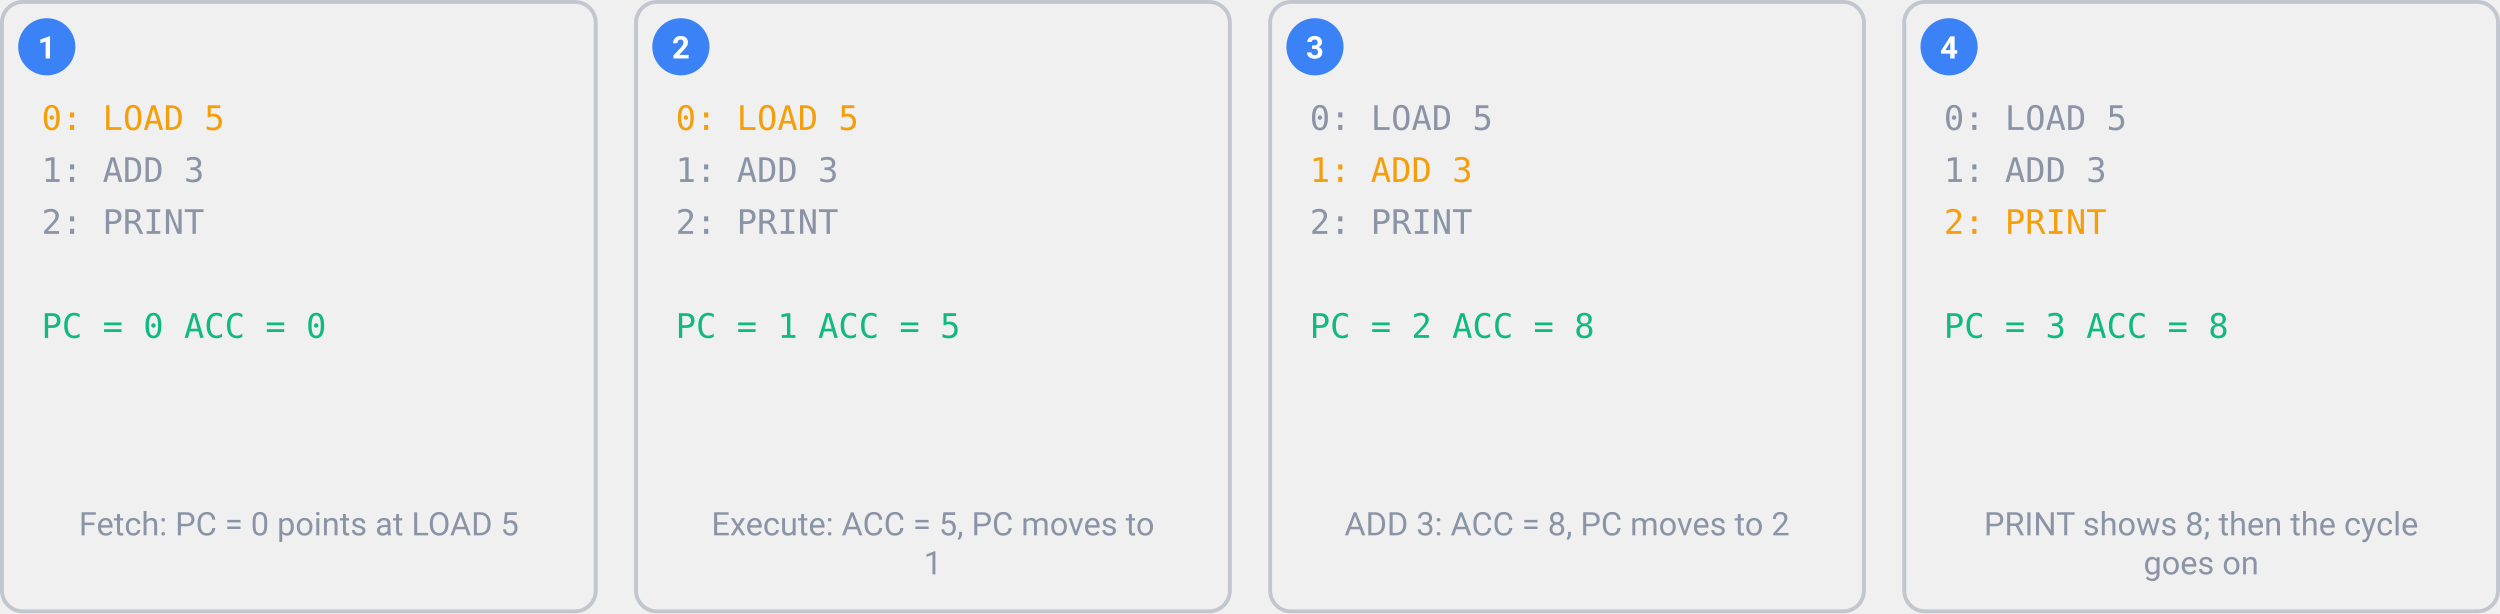
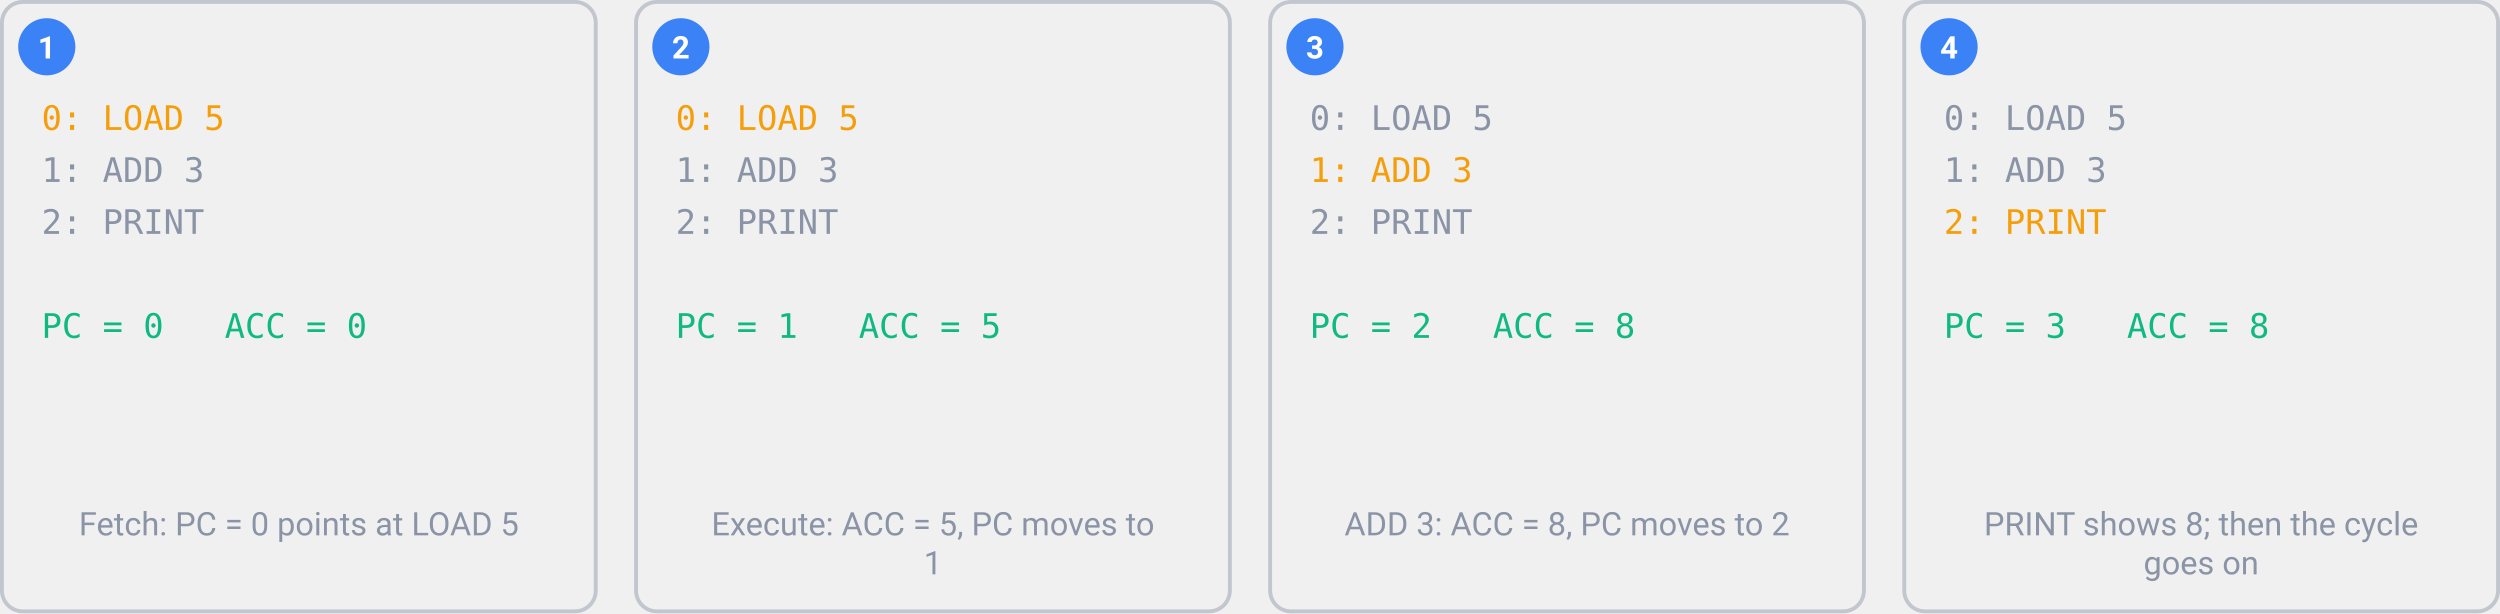
<svg xmlns="http://www.w3.org/2000/svg" viewBox="0 0 962 236" role="img" aria-label="A three-instruction program run step by step: the program counter moves on and the accumulator goes from 0 to 5 to 8">
  <g transform="translate(0 0)">
    <rect x="0.75" y="0.75" width="228.5" height="234.5" rx="8" fill="none" stroke="#8a94a6" stroke-opacity="0.45" stroke-width="1.5" />
    <circle cx="18" cy="18" r="11" fill="#3b82f6" />
    <text x="18" y="22.5" fill="#ffffff" font-size="12" font-weight="700" text-anchor="middle" font-family="-apple-system, 'Segoe UI', Roboto, sans-serif">1</text>
    <text x="16" y="50" fill="#f59e0b" font-size="13" text-anchor="start" font-family="ui-monospace, Menlo, Consolas, monospace">0: LOAD 5</text>
    <text x="16" y="70" fill="#8a94a6" font-size="13" text-anchor="start" font-family="ui-monospace, Menlo, Consolas, monospace">1: ADD 3</text>
    <text x="16" y="90" fill="#8a94a6" font-size="13" text-anchor="start" font-family="ui-monospace, Menlo, Consolas, monospace">2: PRINT</text>
    <text x="16" y="110" fill="#3b82f6" font-size="13" text-anchor="start" font-family="ui-monospace, Menlo, Consolas, monospace" />
-     <text x="16" y="130" fill="#10b981" font-size="13" text-anchor="start" font-family="ui-monospace, Menlo, Consolas, monospace">PC = 0   ACC = 0</text>
+     <text x="16" y="130" fill="#10b981" font-size="13" text-anchor="start" font-family="ui-monospace, Menlo, Consolas, monospace" xml:space="preserve">PC = 0   ACC = 0</text>
    <text x="115.0" y="206" fill="#8a94a6" font-size="12.5" text-anchor="middle" font-family="-apple-system, 'Segoe UI', Roboto, sans-serif">Fetch: PC = 0 points at LOAD 5</text>
  </g>
  <g transform="translate(244 0)">
    <rect x="0.75" y="0.75" width="228.5" height="234.5" rx="8" fill="none" stroke="#8a94a6" stroke-opacity="0.45" stroke-width="1.5" />
    <circle cx="18" cy="18" r="11" fill="#3b82f6" />
    <text x="18" y="22.5" fill="#ffffff" font-size="12" font-weight="700" text-anchor="middle" font-family="-apple-system, 'Segoe UI', Roboto, sans-serif">2</text>
    <text x="16" y="50" fill="#f59e0b" font-size="13" text-anchor="start" font-family="ui-monospace, Menlo, Consolas, monospace">0: LOAD 5</text>
    <text x="16" y="70" fill="#8a94a6" font-size="13" text-anchor="start" font-family="ui-monospace, Menlo, Consolas, monospace">1: ADD 3</text>
    <text x="16" y="90" fill="#8a94a6" font-size="13" text-anchor="start" font-family="ui-monospace, Menlo, Consolas, monospace">2: PRINT</text>
    <text x="16" y="110" fill="#3b82f6" font-size="13" text-anchor="start" font-family="ui-monospace, Menlo, Consolas, monospace" />
-     <text x="16" y="130" fill="#10b981" font-size="13" text-anchor="start" font-family="ui-monospace, Menlo, Consolas, monospace">PC = 1   ACC = 5</text>
+     <text x="16" y="130" fill="#10b981" font-size="13" text-anchor="start" font-family="ui-monospace, Menlo, Consolas, monospace" xml:space="preserve">PC = 1   ACC = 5</text>
    <text x="115.0" y="206" fill="#8a94a6" font-size="12.5" text-anchor="middle" font-family="-apple-system, 'Segoe UI', Roboto, sans-serif">Execute: ACC = 5, PC moves to</text>
    <text x="115.0" y="221" fill="#8a94a6" font-size="12.5" text-anchor="middle" font-family="-apple-system, 'Segoe UI', Roboto, sans-serif">1</text>
  </g>
  <g transform="translate(488 0)">
    <rect x="0.75" y="0.75" width="228.5" height="234.5" rx="8" fill="none" stroke="#8a94a6" stroke-opacity="0.45" stroke-width="1.5" />
    <circle cx="18" cy="18" r="11" fill="#3b82f6" />
    <text x="18" y="22.5" fill="#ffffff" font-size="12" font-weight="700" text-anchor="middle" font-family="-apple-system, 'Segoe UI', Roboto, sans-serif">3</text>
    <text x="16" y="50" fill="#8a94a6" font-size="13" text-anchor="start" font-family="ui-monospace, Menlo, Consolas, monospace">0: LOAD 5</text>
    <text x="16" y="70" fill="#f59e0b" font-size="13" text-anchor="start" font-family="ui-monospace, Menlo, Consolas, monospace">1: ADD 3</text>
    <text x="16" y="90" fill="#8a94a6" font-size="13" text-anchor="start" font-family="ui-monospace, Menlo, Consolas, monospace">2: PRINT</text>
    <text x="16" y="110" fill="#3b82f6" font-size="13" text-anchor="start" font-family="ui-monospace, Menlo, Consolas, monospace" />
-     <text x="16" y="130" fill="#10b981" font-size="13" text-anchor="start" font-family="ui-monospace, Menlo, Consolas, monospace">PC = 2   ACC = 8</text>
+     <text x="16" y="130" fill="#10b981" font-size="13" text-anchor="start" font-family="ui-monospace, Menlo, Consolas, monospace" xml:space="preserve">PC = 2   ACC = 8</text>
    <text x="115.0" y="206" fill="#8a94a6" font-size="12.5" text-anchor="middle" font-family="-apple-system, 'Segoe UI', Roboto, sans-serif">ADD 3: ACC = 8, PC moves to 2</text>
  </g>
  <g transform="translate(732 0)">
    <rect x="0.75" y="0.75" width="228.5" height="234.5" rx="8" fill="none" stroke="#8a94a6" stroke-opacity="0.45" stroke-width="1.5" />
    <circle cx="18" cy="18" r="11" fill="#3b82f6" />
    <text x="18" y="22.5" fill="#ffffff" font-size="12" font-weight="700" text-anchor="middle" font-family="-apple-system, 'Segoe UI', Roboto, sans-serif">4</text>
    <text x="16" y="50" fill="#8a94a6" font-size="13" text-anchor="start" font-family="ui-monospace, Menlo, Consolas, monospace">0: LOAD 5</text>
    <text x="16" y="70" fill="#8a94a6" font-size="13" text-anchor="start" font-family="ui-monospace, Menlo, Consolas, monospace">1: ADD 3</text>
    <text x="16" y="90" fill="#f59e0b" font-size="13" text-anchor="start" font-family="ui-monospace, Menlo, Consolas, monospace">2: PRINT</text>
    <text x="16" y="110" fill="#3b82f6" font-size="13" text-anchor="start" font-family="ui-monospace, Menlo, Consolas, monospace" />
-     <text x="16" y="130" fill="#10b981" font-size="13" text-anchor="start" font-family="ui-monospace, Menlo, Consolas, monospace">PC = 3   ACC = 8</text>
+     <text x="16" y="130" fill="#10b981" font-size="13" text-anchor="start" font-family="ui-monospace, Menlo, Consolas, monospace" xml:space="preserve">PC = 3   ACC = 8</text>
    <text x="115.0" y="206" fill="#8a94a6" font-size="12.5" text-anchor="middle" font-family="-apple-system, 'Segoe UI', Roboto, sans-serif">PRINT shows 8; then the cycle</text>
    <text x="115.0" y="221" fill="#8a94a6" font-size="12.5" text-anchor="middle" font-family="-apple-system, 'Segoe UI', Roboto, sans-serif">goes on</text>
  </g>
</svg>
